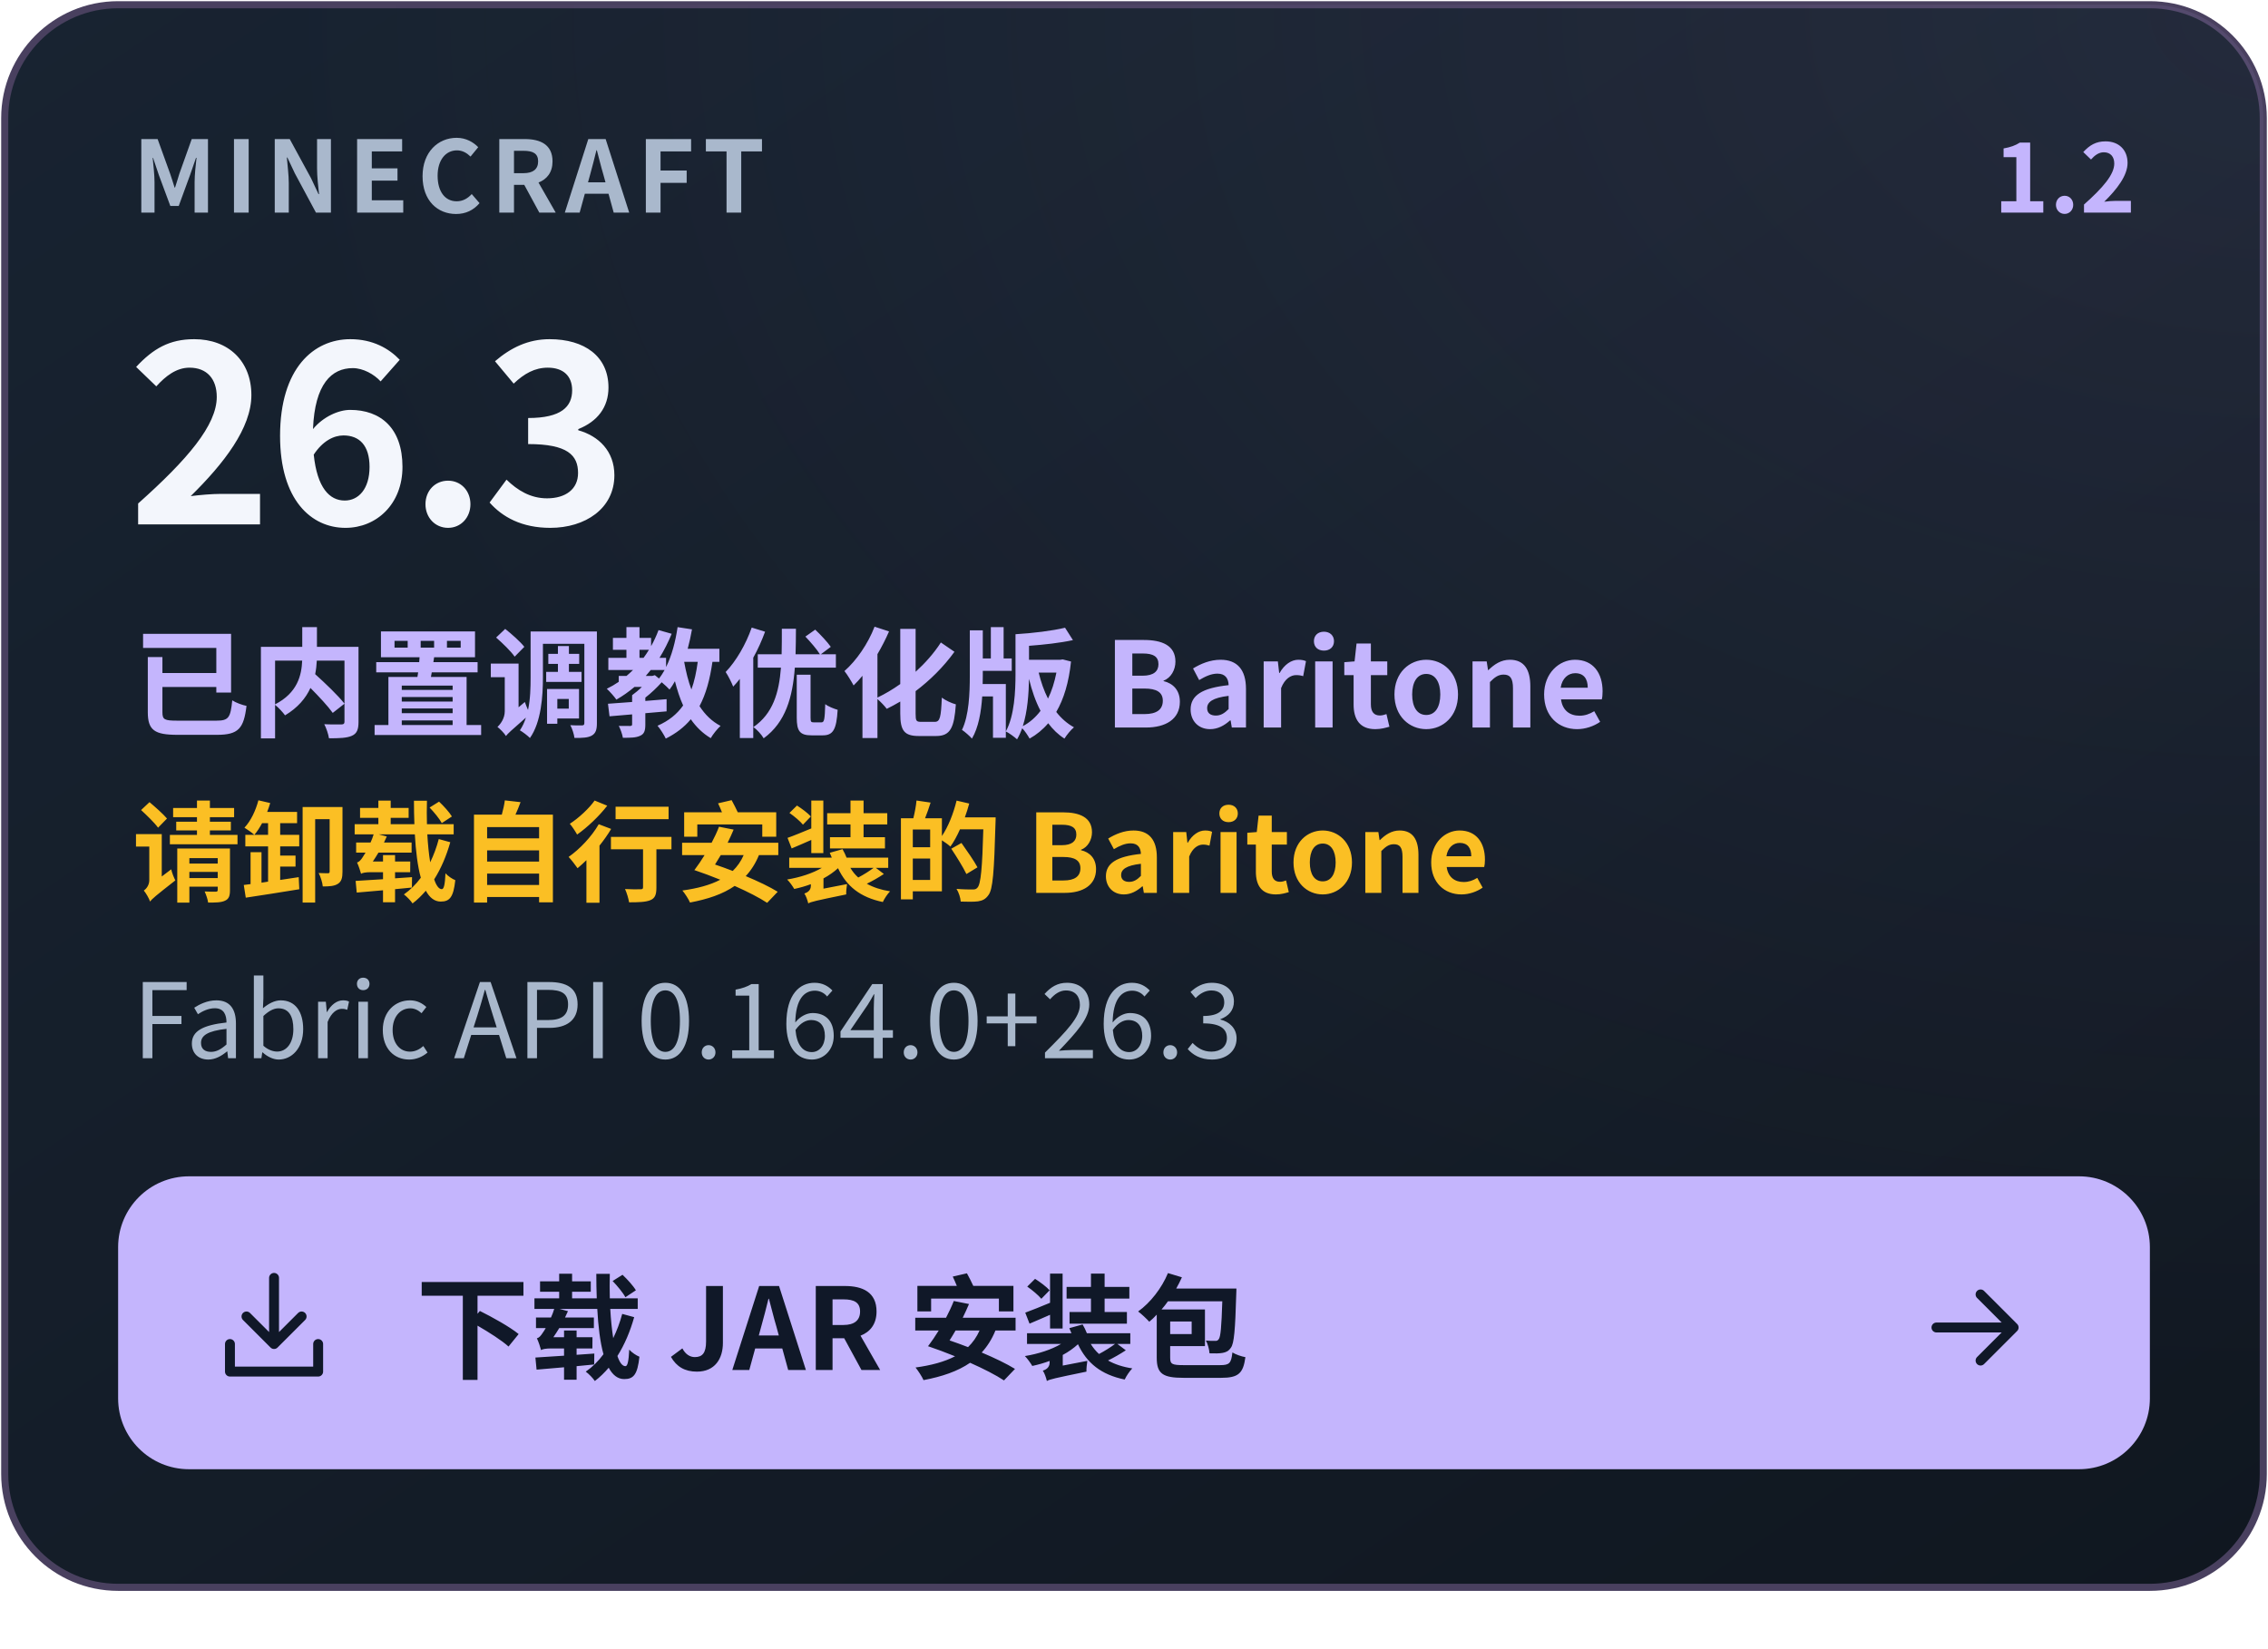
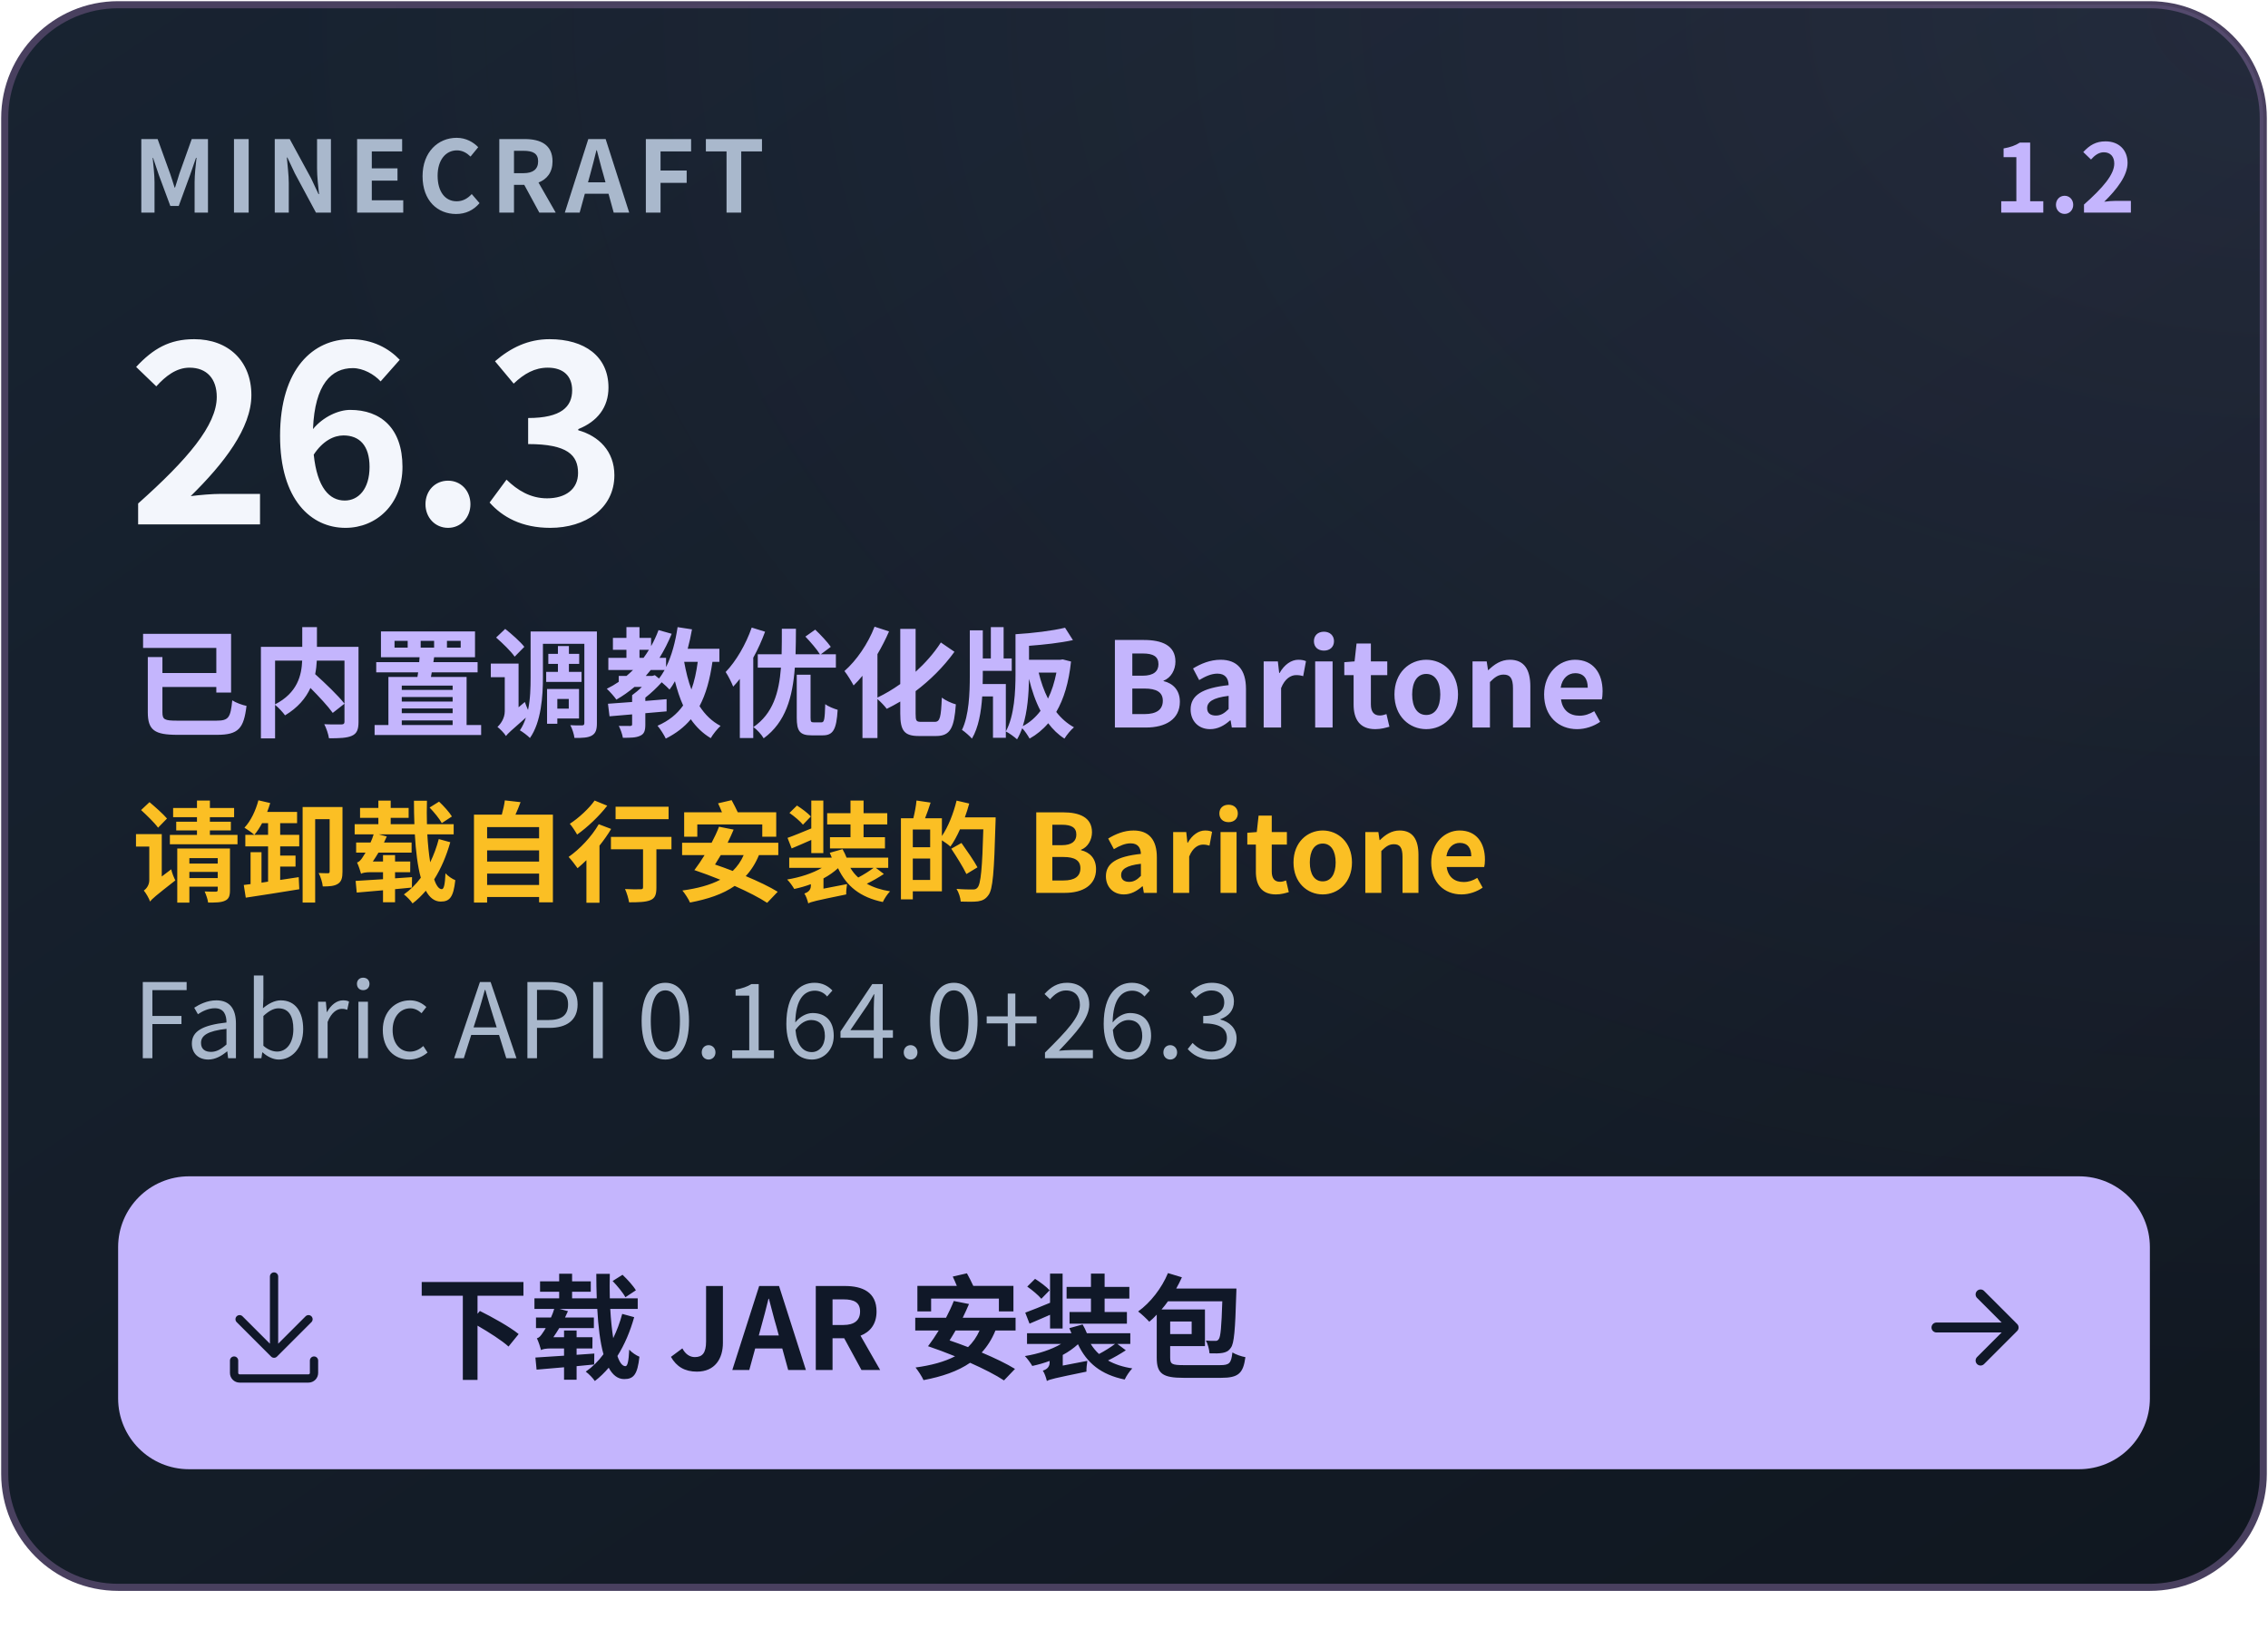
<svg xmlns="http://www.w3.org/2000/svg" width="480" height="349" viewBox="0 0 480 349" role="img" aria-label="下载 Minecraft 26.3 JAR · 正式版 1.2 · 已内置调教优化版 Baritone · 请卸载自行安装的 Baritone">
  <defs>
    <linearGradient id="bg" x1="0" y1="0" x2="1" y2="1">
      <stop stop-color="#182331" />
      <stop offset="1" stop-color="#101720" />
    </linearGradient>
    <radialGradient id="glow" cx="100%" cy="0%" r="110%">
      <stop stop-color="#C4B5FD" stop-opacity=".09" />
      <stop offset=".8" stop-color="#C4B5FD" stop-opacity="0" />
    </radialGradient>
  </defs>
  <g font-family="Segoe UI, Microsoft YaHei, Noto Sans CJK SC, PingFang SC, Arial, sans-serif">
    <rect x="1" y="1" width="478" height="335" rx="24" fill="url(#bg)" stroke="#49405F" stroke-width="1.5" />
    <rect x="1" y="1" width="478" height="335" rx="24" fill="url(#glow)" />
    <text x="28" y="45" font-size="21" fill="#A9B8CC" font-weight="600" letter-spacing="1.7">MINECRAFT</text>
    <text x="452" y="45" font-size="20" fill="#C4B5FD" font-weight="650" id="release-version" text-anchor="end">1.2</text>
    <text x="27" y="111" font-size="52" fill="#F3F6FC" font-weight="700" id="game-version" letter-spacing="-1">26.3</text>
    <text x="28" y="154" font-size="25" fill="#C4B5FD" font-weight="600" id="download-note">已内置调教优化版 Baritone</text>
    <text x="28" y="189" font-size="23" fill="#FBBF24" font-weight="650" id="baritone-warning">请卸载自行安装的 Baritone</text>
    <text x="28" y="224" font-size="22" fill="#A9B8CC" font-weight="400" id="fabric-api">Fabric API  0.164.0+26.3</text>
    <rect x="25" y="249" width="430" height="62" rx="15" fill="#C4B5FD" />
-     <g transform="translate(44 267) scale(1.166667)" fill="none" stroke="#101828" stroke-width="1.8" stroke-linecap="round" stroke-linejoin="round">
-       <path d="M12 3v12m-5-5 5 5 5-5M4 15v5h16v-5" />
+     <g transform="translate(44 267) scale(1.166667)" fill="#101828">
+       <path d="M4.75 17.25a.75.75 0 0 1 .75.75v2.25c0 .138.112.25.25.25h12.5a.25.25 0 0 0 .25-.25V18a.75.75 0 0 1 1.5 0v2.25A1.75 1.75 0 0 1 18.25 22H5.75A1.75 1.75 0 0 1 4 20.25V18a.75.75 0 0 1 .75-.75Z" />
+       <path d="M5.22 9.97a.749.749 0 0 1 1.06 0l4.97 4.969V2.75a.75.75 0 0 1 1.5 0v12.189l4.97-4.969a.749.749 0 1 1 1.06 1.06l-6.25 6.25a.749.749 0 0 1-1.06 0l-6.25-6.25a.749.749 0 0 1 0-1.06Z" />
    </g>
    <text x="88" y="290" font-size="24" fill="#101828" font-weight="650">下载 JAR 安装包</text>
    <g transform="translate(404 267) scale(1.166667)" fill="none" stroke="#101828" stroke-width="1.8" stroke-linecap="round" stroke-linejoin="round">
      <path d="M5 12h14m-6-6 6 6-6 6" />
    </g>
  </g>
</svg>
